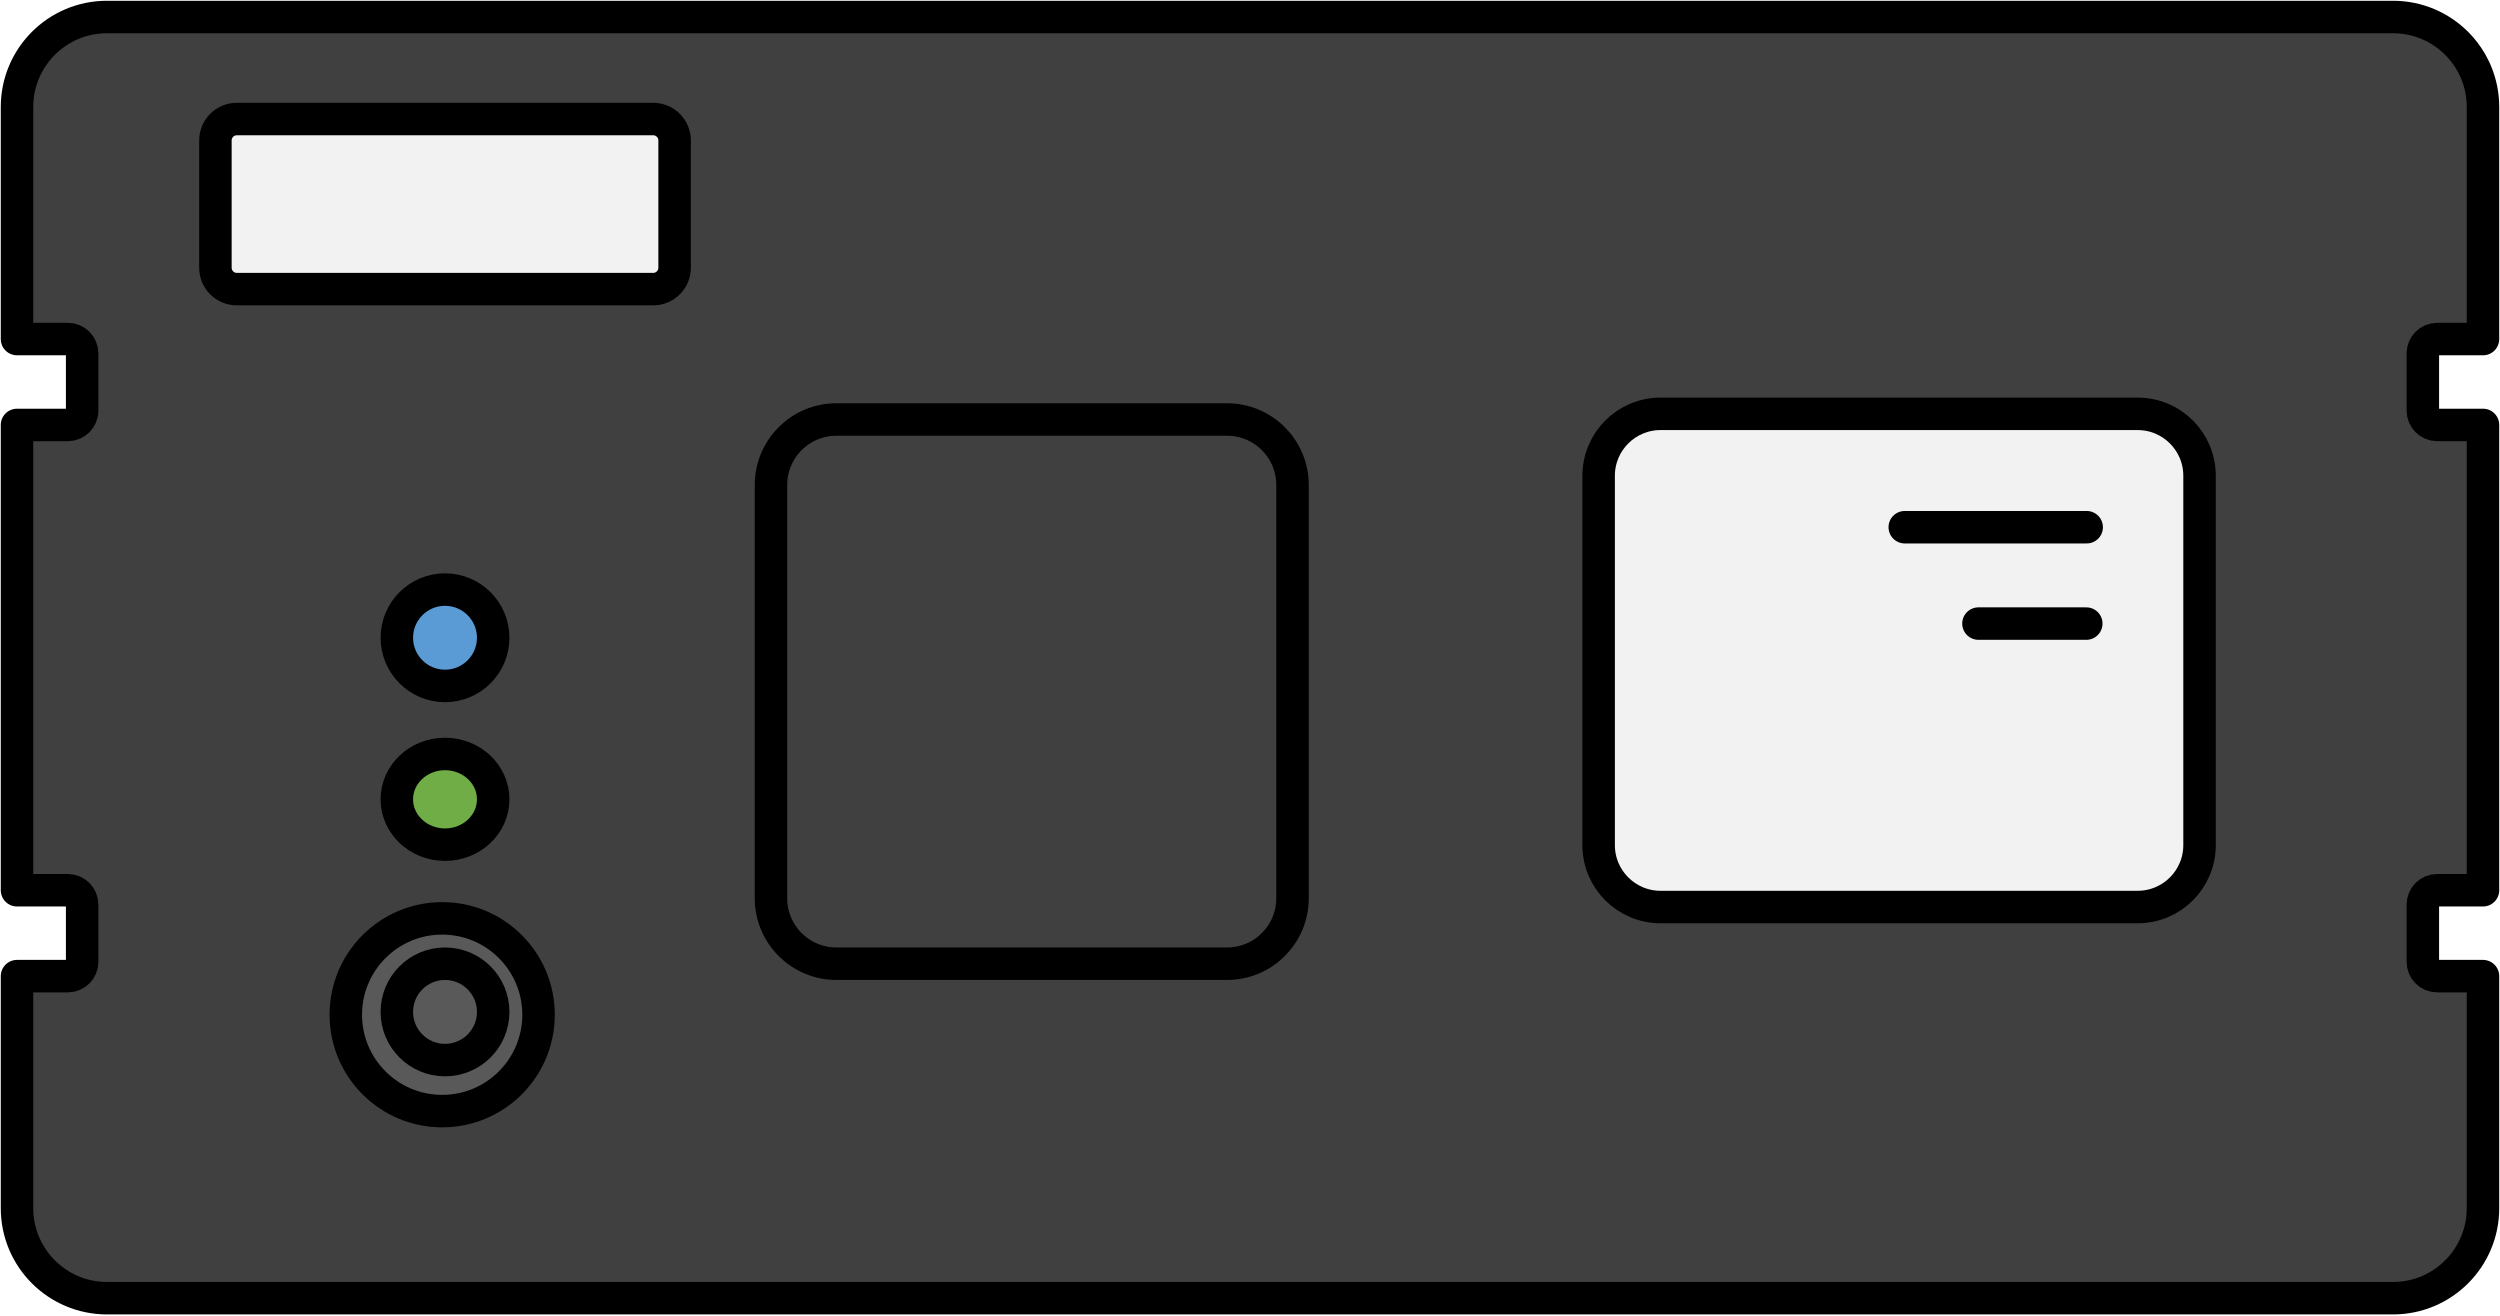
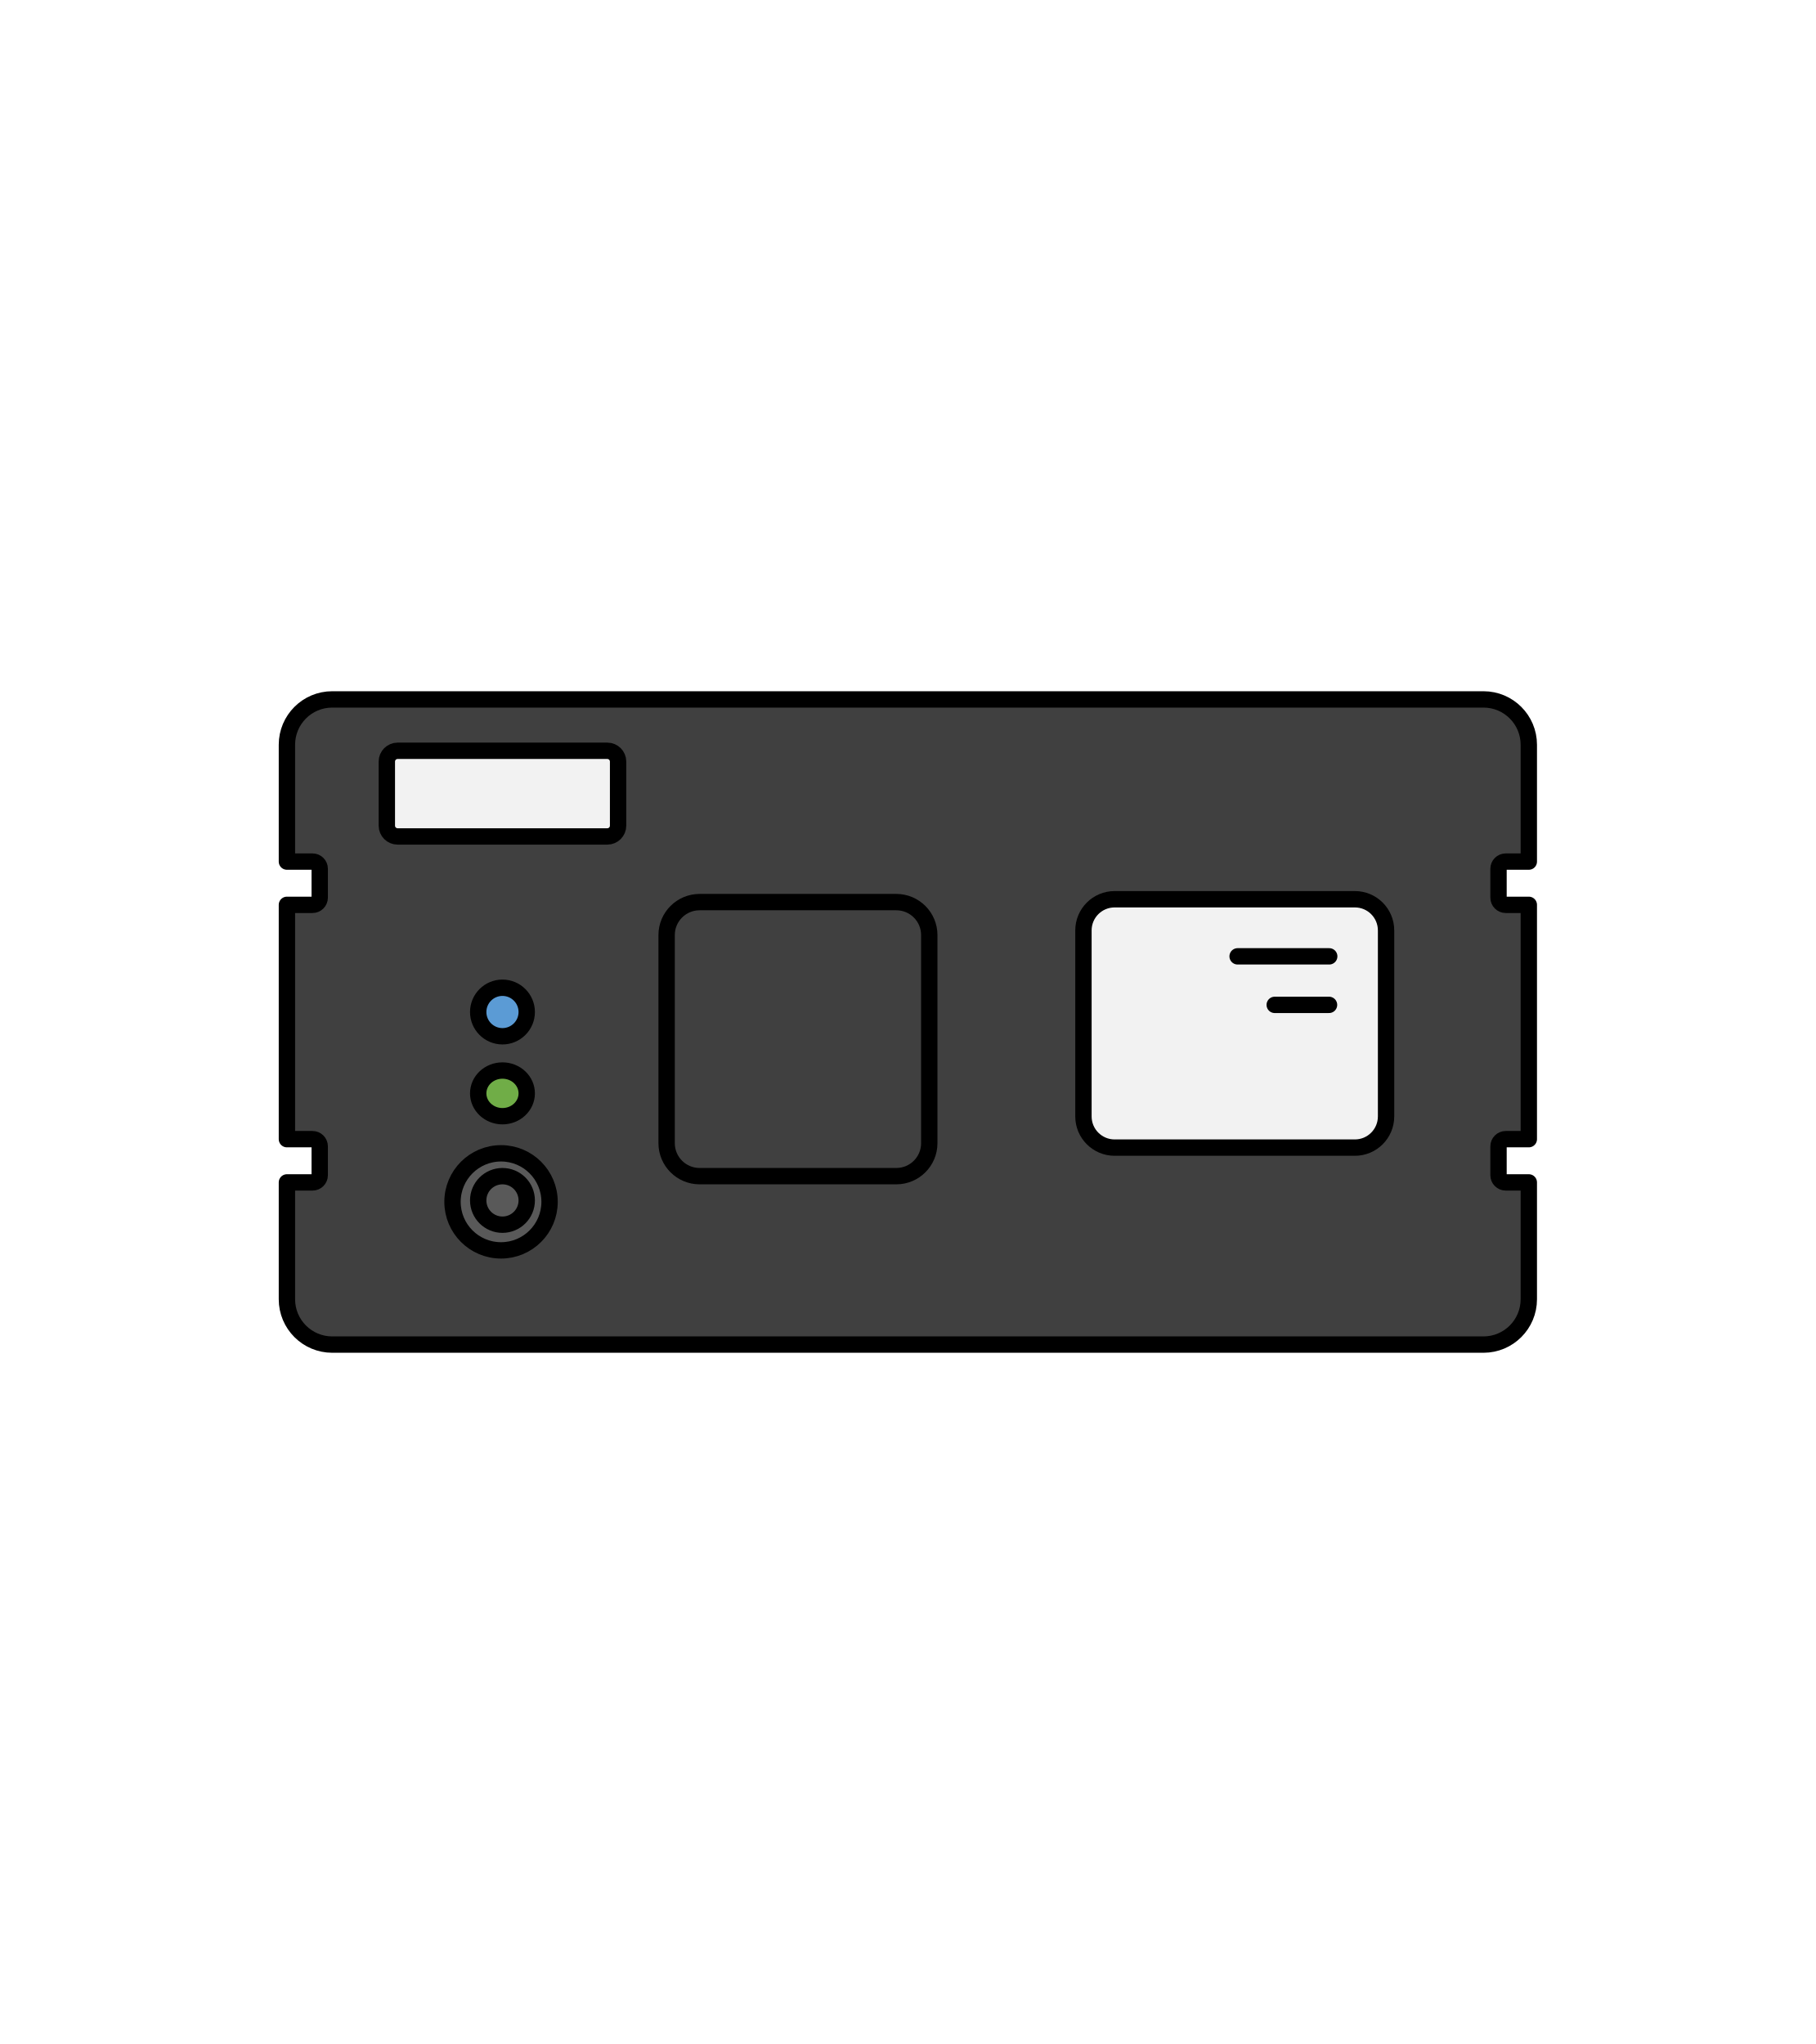
- <svg xmlns="http://www.w3.org/2000/svg" width="441" height="232" xml:space="preserve" overflow="hidden">
+ <svg xmlns="http://www.w3.org/2000/svg" width="636.0px" height="716.0px" xml:space="preserve" overflow="hidden" viewBox="-97.5 -242.0 636.0 716.0">
+   <rect id="bounding-box" x="-97.5" y="-242.0" width="636.0" height="716.0" fill="none" pointer-events="all" />
  <g transform="translate(-2760 -1028)">
    <path d="M2778.87 1031 3182.13 1031C3190.9 1031 3198 1038.11 3198 1046.88L3198 1087.81 3189.91 1087.81C3188.52 1087.81 3187.39 1088.94 3187.39 1090.33L3187.39 1100.43C3187.39 1101.83 3188.52 1102.96 3189.91 1102.96L3198 1102.96 3198 1131.18 3198 1134.41 3198 1185.04 3189.91 1185.04C3188.52 1185.04 3187.39 1186.17 3187.39 1187.57L3187.39 1197.67C3187.39 1199.06 3188.52 1200.19 3189.91 1200.19L3198 1200.19 3198 1241.12C3198 1249.89 3190.9 1257 3182.13 1257L2778.87 1257C2770.1 1257 2763 1249.89 2763 1241.12L2763 1200.19 2771.97 1200.19C2773.36 1200.19 2774.49 1199.06 2774.49 1197.67L2774.49 1187.57C2774.49 1186.17 2773.36 1185.04 2771.97 1185.04L2763 1185.04 2763 1134.41 2763 1131.18 2763 1102.96 2771.97 1102.96C2773.36 1102.96 2774.49 1101.83 2774.49 1100.43L2774.49 1090.33C2774.49 1088.94 2773.36 1087.81 2771.97 1087.81L2763 1087.81 2763 1046.88C2763 1038.11 2770.1 1031 2778.87 1031Z" stroke="#000000" stroke-width="5.729" stroke-linejoin="round" stroke-miterlimit="10" fill="#404040" fill-rule="evenodd" />
    <path d="M3042 1111.92C3042 1105.89 3046.89 1101 3052.92 1101L3137.08 1101C3143.11 1101 3148 1105.89 3148 1111.92L3148 1177.08C3148 1183.11 3143.11 1188 3137.08 1188L3052.92 1188C3046.89 1188 3042 1183.11 3042 1177.08Z" stroke="#000000" stroke-width="5.729" stroke-linejoin="round" stroke-miterlimit="10" fill="#F2F2F2" fill-rule="evenodd" />
    <path d="M3096 1121 3128.09 1121" stroke="#000000" stroke-width="5.729" stroke-linecap="round" stroke-linejoin="round" stroke-miterlimit="10" fill="none" fill-rule="evenodd" />
    <path d="M3109 1138 3128.02 1138" stroke="#000000" stroke-width="5.729" stroke-linecap="round" stroke-linejoin="round" stroke-miterlimit="10" fill="none" fill-rule="evenodd" />
    <path d="M2798 1052.77C2798 1050.69 2799.69 1049 2801.77 1049L2875.23 1049C2877.31 1049 2879 1050.69 2879 1052.77L2879 1075.23C2879 1077.31 2877.31 1079 2875.23 1079L2801.77 1079C2799.69 1079 2798 1077.31 2798 1075.23Z" stroke="#000000" stroke-width="5.729" stroke-linejoin="round" stroke-miterlimit="10" fill="#F2F2F2" fill-rule="evenodd" />
    <path d="M2830 1140.5C2830 1135.81 2833.81 1132 2838.5 1132 2843.19 1132 2847 1135.81 2847 1140.5 2847 1145.19 2843.19 1149 2838.5 1149 2833.81 1149 2830 1145.19 2830 1140.5Z" stroke="#000000" stroke-width="5.729" stroke-linecap="round" stroke-linejoin="round" stroke-miterlimit="10" fill="#5B9BD5" fill-rule="evenodd" />
    <path d="M2830 1169C2830 1164.58 2833.81 1161 2838.5 1161 2843.19 1161 2847 1164.58 2847 1169 2847 1173.42 2843.19 1177 2838.5 1177 2833.81 1177 2830 1173.42 2830 1169Z" stroke="#000000" stroke-width="5.729" stroke-linecap="round" stroke-linejoin="round" stroke-miterlimit="10" fill="#70AD47" fill-rule="evenodd" />
    <path d="M2821 1207C2821 1197.61 2828.61 1190 2838 1190 2847.39 1190 2855 1197.61 2855 1207 2855 1216.39 2847.39 1224 2838 1224 2828.61 1224 2821 1216.39 2821 1207Z" stroke="#000000" stroke-width="5.729" stroke-linecap="round" stroke-linejoin="round" stroke-miterlimit="10" fill="#595959" fill-rule="evenodd" />
    <path d="M0 8.5C-1.08215e-15 3.806 3.806-1.08218e-15 8.5-2.16435e-15 13.194-4.3287e-15 17 3.806 17 8.5 17 13.195 13.194 17 8.5 17 3.806 17-5.41077e-15 13.195 0 8.5Z" stroke="#000000" stroke-width="5.729" stroke-linecap="round" stroke-linejoin="round" stroke-miterlimit="10" fill="#595959" fill-rule="evenodd" transform="matrix(1 0 0 -1 2830 1215)" />
    <path d="M2896 1113.55C2896 1107.17 2901.17 1102 2907.55 1102L2976.45 1102C2982.83 1102 2988 1107.17 2988 1113.55L2988 1186.45C2988 1192.83 2982.83 1198 2976.45 1198L2907.55 1198C2901.17 1198 2896 1192.83 2896 1186.45Z" stroke="#000000" stroke-width="5.729" stroke-linejoin="round" stroke-miterlimit="10" fill="none" fill-rule="evenodd" />
  </g>
</svg>
